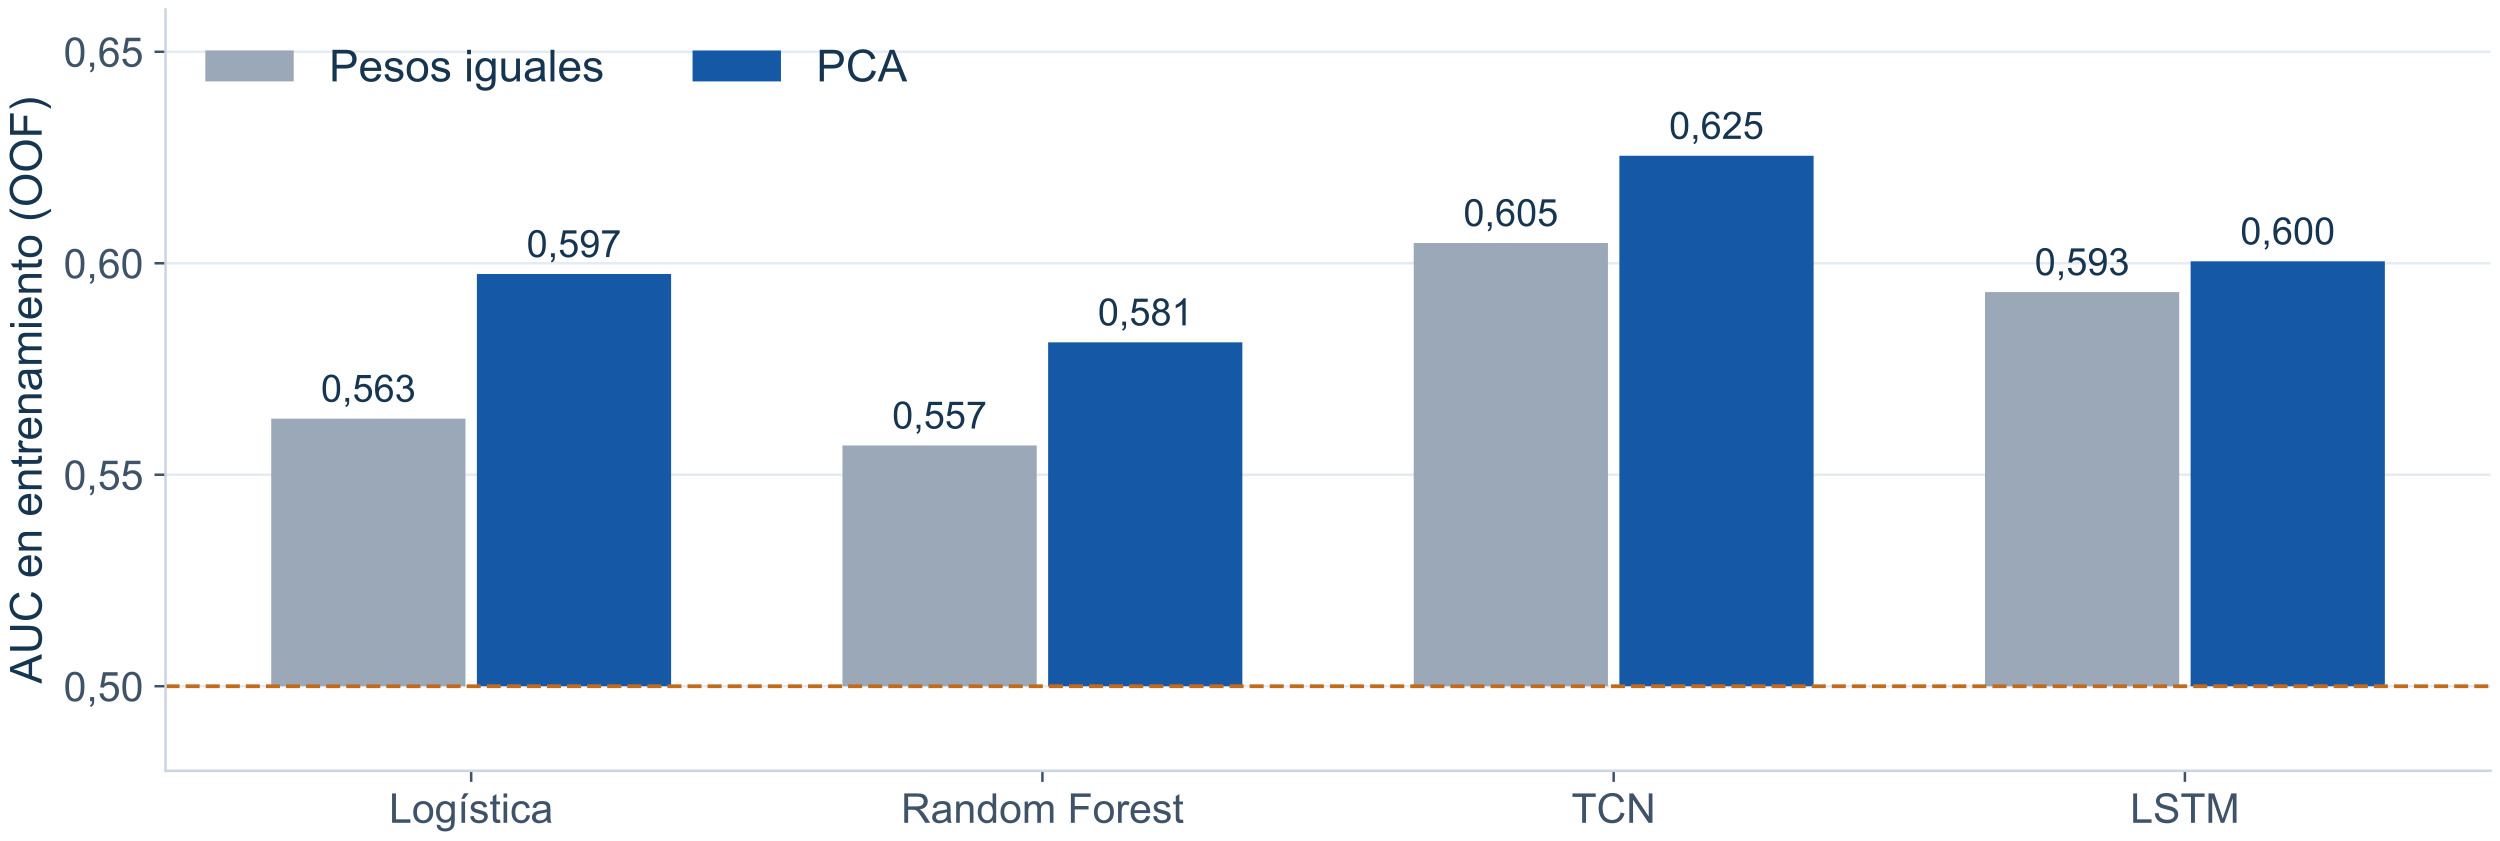
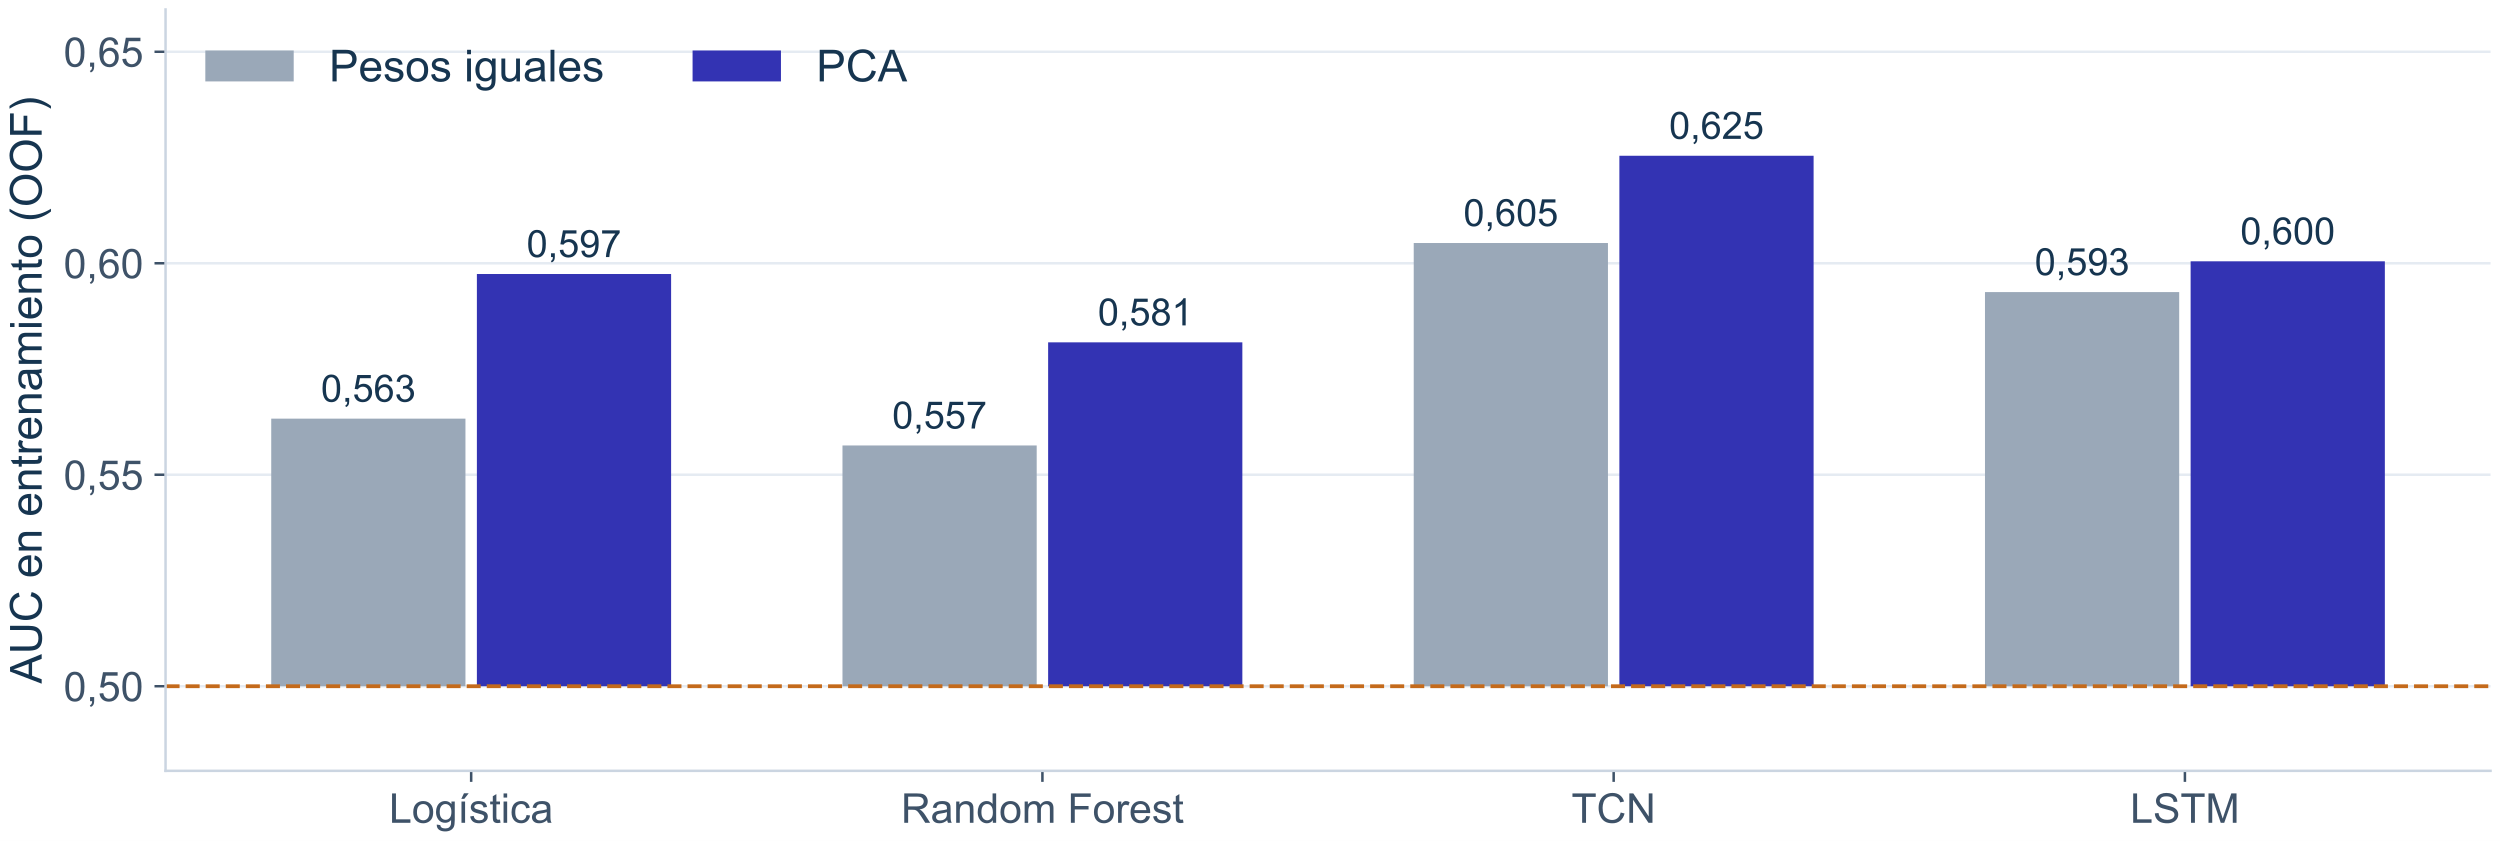
<svg xmlns="http://www.w3.org/2000/svg" xmlns:xlink="http://www.w3.org/1999/xlink" width="792pt" height="266.4pt" viewBox="0 0 792 266.4" version="1.1">
  <defs>
    <style type="text/css">*{stroke-linejoin: round; stroke-linecap: butt}</style>
  </defs>
  <g id="figure_1">
    <g id="patch_1">
      <path d="M 0 266.4  L 792 266.4  L 792 0  L 0 0  z " style="fill: #ffffff" />
    </g>
    <g id="axes_1">
      <g id="patch_2">
        <path d="M 52.446 244.199  L 789 244.199  L 789 3  L 52.446 3  z " style="fill: #ffffff" />
      </g>
      <g id="matplotlib.axis_1">
        <g id="xtick_1">
          <g id="line2d_1">
            <defs>
-               <path id="ma0675555e5" d="M 0 0  L 0 3.5  " style="stroke: #3e5268; stroke-width: 0.8" />
+               <path id="m1619a22213" d="M 0 0  L 0 3.5  " style="stroke: #3e5268; stroke-width: 0.8" />
            </defs>
            <g>
-               <use xlink:href="#ma0675555e5" x="149.266" y="244.199" style="fill: #3e5268; stroke: #3e5268; stroke-width: 0.8" />
+               <use xlink:href="#m1619a22213" x="149.266" y="244.199" style="fill: #3e5268; stroke: #3e5268; stroke-width: 0.8" />
            </g>
          </g>
          <g id="text_1">
            <g style="fill: #3e5268" transform="translate(123.2518 260.6637) scale(0.13 -0.13)">
              <defs>
                <path id="ArialMT-2f" d="M 469 0  L 469 4581  L 1075 4581  L 1075 541  L 3331 541  L 3331 0  L 469 0  z " transform="scale(0.015625)" />
                <path id="ArialMT-52" d="M 213 1659  Q 213 2581 725 3025  Q 1153 3394 1769 3394  Q 2453 3394 2887 2945  Q 3322 2497 3322 1706  Q 3322 1066 3130 698  Q 2938 331 2570 128  Q 2203 -75 1769 -75  Q 1072 -75 642 372  Q 213 819 213 1659  z M 791 1659  Q 791 1022 1069 705  Q 1347 388 1769 388  Q 2188 388 2466 706  Q 2744 1025 2744 1678  Q 2744 2294 2464 2611  Q 2184 2928 1769 2928  Q 1347 2928 1069 2612  Q 791 2297 791 1659  z " transform="scale(0.015625)" />
                <path id="ArialMT-4a" d="M 319 -275  L 866 -356  Q 900 -609 1056 -725  Q 1266 -881 1628 -881  Q 2019 -881 2231 -725  Q 2444 -569 2519 -288  Q 2563 -116 2559 434  Q 2191 0 1641 0  Q 956 0 581 494  Q 206 988 206 1678  Q 206 2153 378 2554  Q 550 2956 876 3175  Q 1203 3394 1644 3394  Q 2231 3394 2613 2919  L 2613 3319  L 3131 3319  L 3131 450  Q 3131 -325 2973 -648  Q 2816 -972 2473 -1159  Q 2131 -1347 1631 -1347  Q 1038 -1347 672 -1080  Q 306 -813 319 -275  z M 784 1719  Q 784 1066 1043 766  Q 1303 466 1694 466  Q 2081 466 2343 764  Q 2606 1063 2606 1700  Q 2606 2309 2336 2618  Q 2066 2928 1684 2928  Q 1309 2928 1046 2623  Q 784 2319 784 1719  z " transform="scale(0.015625)" />
                <path id="ArialMT-74" d="M 619 0  L 619 3319  L 1181 3319  L 1181 0  L 619 0  z M 591 3731  L 1006 4606  L 1744 4606  L 1056 3731  L 591 3731  z " transform="scale(0.015625)" />
                <path id="ArialMT-56" d="M 197 991  L 753 1078  Q 800 744 1014 566  Q 1228 388 1613 388  Q 2000 388 2187 545  Q 2375 703 2375 916  Q 2375 1106 2209 1216  Q 2094 1291 1634 1406  Q 1016 1563 777 1677  Q 538 1791 414 1992  Q 291 2194 291 2438  Q 291 2659 392 2848  Q 494 3038 669 3163  Q 800 3259 1026 3326  Q 1253 3394 1513 3394  Q 1903 3394 2198 3281  Q 2494 3169 2634 2976  Q 2775 2784 2828 2463  L 2278 2388  Q 2241 2644 2061 2787  Q 1881 2931 1553 2931  Q 1166 2931 1000 2803  Q 834 2675 834 2503  Q 834 2394 903 2306  Q 972 2216 1119 2156  Q 1203 2125 1616 2013  Q 2213 1853 2448 1751  Q 2684 1650 2818 1456  Q 2953 1263 2953 975  Q 2953 694 2789 445  Q 2625 197 2315 61  Q 2006 -75 1616 -75  Q 969 -75 630 194  Q 291 463 197 991  z " transform="scale(0.015625)" />
                <path id="ArialMT-57" d="M 1650 503  L 1731 6  Q 1494 -44 1306 -44  Q 1000 -44 831 53  Q 663 150 594 308  Q 525 466 525 972  L 525 2881  L 113 2881  L 113 3319  L 525 3319  L 525 4141  L 1084 4478  L 1084 3319  L 1650 3319  L 1650 2881  L 1084 2881  L 1084 941  Q 1084 700 1114 631  Q 1144 563 1211 522  Q 1278 481 1403 481  Q 1497 481 1650 503  z " transform="scale(0.015625)" />
                <path id="ArialMT-4c" d="M 425 3934  L 425 4581  L 988 4581  L 988 3934  L 425 3934  z M 425 0  L 425 3319  L 988 3319  L 988 0  L 425 0  z " transform="scale(0.015625)" />
                <path id="ArialMT-46" d="M 2588 1216  L 3141 1144  Q 3050 572 2676 248  Q 2303 -75 1759 -75  Q 1078 -75 664 370  Q 250 816 250 1647  Q 250 2184 428 2587  Q 606 2991 970 3192  Q 1334 3394 1763 3394  Q 2303 3394 2647 3120  Q 2991 2847 3088 2344  L 2541 2259  Q 2463 2594 2264 2762  Q 2066 2931 1784 2931  Q 1359 2931 1093 2626  Q 828 2322 828 1663  Q 828 994 1084 691  Q 1341 388 1753 388  Q 2084 388 2306 591  Q 2528 794 2588 1216  z " transform="scale(0.015625)" />
                <path id="ArialMT-44" d="M 2588 409  Q 2275 144 1986 34  Q 1697 -75 1366 -75  Q 819 -75 525 192  Q 231 459 231 875  Q 231 1119 342 1320  Q 453 1522 633 1644  Q 813 1766 1038 1828  Q 1203 1872 1538 1913  Q 2219 1994 2541 2106  Q 2544 2222 2544 2253  Q 2544 2597 2384 2738  Q 2169 2928 1744 2928  Q 1347 2928 1158 2789  Q 969 2650 878 2297  L 328 2372  Q 403 2725 575 2942  Q 747 3159 1072 3276  Q 1397 3394 1825 3394  Q 2250 3394 2515 3294  Q 2781 3194 2906 3042  Q 3031 2891 3081 2659  Q 3109 2516 3109 2141  L 3109 1391  Q 3109 606 3145 398  Q 3181 191 3288 0  L 2700 0  Q 2613 175 2588 409  z M 2541 1666  Q 2234 1541 1622 1453  Q 1275 1403 1131 1340  Q 988 1278 909 1158  Q 831 1038 831 891  Q 831 666 1001 516  Q 1172 366 1500 366  Q 1825 366 2078 508  Q 2331 650 2450 897  Q 2541 1088 2541 1459  L 2541 1666  z " transform="scale(0.015625)" />
              </defs>
              <use xlink:href="#ArialMT-2f" />
              <use xlink:href="#ArialMT-52" transform="translate(55.60938 0)" />
              <use xlink:href="#ArialMT-4a" transform="translate(111.2188 0)" />
              <use xlink:href="#ArialMT-74" transform="translate(166.8281 0)" />
              <use xlink:href="#ArialMT-56" transform="translate(194.6094 0)" />
              <use xlink:href="#ArialMT-57" transform="translate(244.6094 0)" />
              <use xlink:href="#ArialMT-4c" transform="translate(272.3906 0)" />
              <use xlink:href="#ArialMT-46" transform="translate(294.6094 0)" />
              <use xlink:href="#ArialMT-44" transform="translate(344.6094 0)" />
            </g>
          </g>
        </g>
        <g id="xtick_2">
          <g id="line2d_2">
            <g>
-               <use xlink:href="#ma0675555e5" x="330.237" y="244.199" style="fill: #3e5268; stroke: #3e5268; stroke-width: 0.8" />
+               <use xlink:href="#m1619a22213" x="330.237" y="244.199" style="fill: #3e5268; stroke: #3e5268; stroke-width: 0.8" />
            </g>
          </g>
          <g id="text_2">
            <g style="fill: #3e5268" transform="translate(285.4453 260.6637) scale(0.13 -0.13)">
              <defs>
                <path id="ArialMT-35" d="M 503 0  L 503 4581  L 2534 4581  Q 3147 4581 3465 4457  Q 3784 4334 3975 4021  Q 4166 3709 4166 3331  Q 4166 2844 3850 2509  Q 3534 2175 2875 2084  Q 3116 1969 3241 1856  Q 3506 1613 3744 1247  L 4541 0  L 3778 0  L 3172 953  Q 2906 1366 2734 1584  Q 2563 1803 2427 1890  Q 2291 1978 2150 2013  Q 2047 2034 1813 2034  L 1109 2034  L 1109 0  L 503 0  z M 1109 2559  L 2413 2559  Q 2828 2559 3062 2645  Q 3297 2731 3419 2920  Q 3541 3109 3541 3331  Q 3541 3656 3305 3865  Q 3069 4075 2559 4075  L 1109 4075  L 1109 2559  z " transform="scale(0.015625)" />
                <path id="ArialMT-51" d="M 422 0  L 422 3319  L 928 3319  L 928 2847  Q 1294 3394 1984 3394  Q 2284 3394 2536 3286  Q 2788 3178 2913 3003  Q 3038 2828 3088 2588  Q 3119 2431 3119 2041  L 3119 0  L 2556 0  L 2556 2019  Q 2556 2363 2490 2533  Q 2425 2703 2258 2804  Q 2091 2906 1866 2906  Q 1506 2906 1245 2678  Q 984 2450 984 1813  L 984 0  L 422 0  z " transform="scale(0.015625)" />
                <path id="ArialMT-47" d="M 2575 0  L 2575 419  Q 2259 -75 1647 -75  Q 1250 -75 917 144  Q 584 363 401 755  Q 219 1147 219 1656  Q 219 2153 384 2558  Q 550 2963 881 3178  Q 1213 3394 1622 3394  Q 1922 3394 2156 3267  Q 2391 3141 2538 2938  L 2538 4581  L 3097 4581  L 3097 0  L 2575 0  z M 797 1656  Q 797 1019 1065 703  Q 1334 388 1700 388  Q 2069 388 2326 689  Q 2584 991 2584 1609  Q 2584 2291 2321 2609  Q 2059 2928 1675 2928  Q 1300 2928 1048 2622  Q 797 2316 797 1656  z " transform="scale(0.015625)" />
                <path id="ArialMT-50" d="M 422 0  L 422 3319  L 925 3319  L 925 2853  Q 1081 3097 1340 3245  Q 1600 3394 1931 3394  Q 2300 3394 2536 3241  Q 2772 3088 2869 2813  Q 3263 3394 3894 3394  Q 4388 3394 4653 3120  Q 4919 2847 4919 2278  L 4919 0  L 4359 0  L 4359 2091  Q 4359 2428 4304 2576  Q 4250 2725 4106 2815  Q 3963 2906 3769 2906  Q 3419 2906 3187 2673  Q 2956 2441 2956 1928  L 2956 0  L 2394 0  L 2394 2156  Q 2394 2531 2256 2718  Q 2119 2906 1806 2906  Q 1569 2906 1367 2781  Q 1166 2656 1075 2415  Q 984 2175 984 1722  L 984 0  L 422 0  z " transform="scale(0.015625)" />
                <path id="ArialMT-3" transform="scale(0.015625)" />
                <path id="ArialMT-29" d="M 525 0  L 525 4581  L 3616 4581  L 3616 4041  L 1131 4041  L 1131 2622  L 3281 2622  L 3281 2081  L 1131 2081  L 1131 0  L 525 0  z " transform="scale(0.015625)" />
                <path id="ArialMT-55" d="M 416 0  L 416 3319  L 922 3319  L 922 2816  Q 1116 3169 1280 3281  Q 1444 3394 1641 3394  Q 1925 3394 2219 3213  L 2025 2691  Q 1819 2813 1613 2813  Q 1428 2813 1281 2702  Q 1134 2591 1072 2394  Q 978 2094 978 1738  L 978 0  L 416 0  z " transform="scale(0.015625)" />
                <path id="ArialMT-48" d="M 2694 1069  L 3275 997  Q 3138 488 2766 206  Q 2394 -75 1816 -75  Q 1088 -75 661 373  Q 234 822 234 1631  Q 234 2469 665 2931  Q 1097 3394 1784 3394  Q 2450 3394 2872 2941  Q 3294 2488 3294 1666  Q 3294 1616 3291 1516  L 816 1516  Q 847 969 1125 678  Q 1403 388 1819 388  Q 2128 388 2347 550  Q 2566 713 2694 1069  z M 847 1978  L 2700 1978  Q 2663 2397 2488 2606  Q 2219 2931 1791 2931  Q 1403 2931 1139 2672  Q 875 2413 847 1978  z " transform="scale(0.015625)" />
              </defs>
              <use xlink:href="#ArialMT-35" />
              <use xlink:href="#ArialMT-44" transform="translate(72.21875 0)" />
              <use xlink:href="#ArialMT-51" transform="translate(127.8281 0)" />
              <use xlink:href="#ArialMT-47" transform="translate(183.4375 0)" />
              <use xlink:href="#ArialMT-52" transform="translate(239.0469 0)" />
              <use xlink:href="#ArialMT-50" transform="translate(294.6562 0)" />
              <use xlink:href="#ArialMT-3" transform="translate(377.9531 0)" />
              <use xlink:href="#ArialMT-29" transform="translate(405.7344 0)" />
              <use xlink:href="#ArialMT-52" transform="translate(466.8125 0)" />
              <use xlink:href="#ArialMT-55" transform="translate(522.4219 0)" />
              <use xlink:href="#ArialMT-48" transform="translate(555.7188 0)" />
              <use xlink:href="#ArialMT-56" transform="translate(611.3281 0)" />
              <use xlink:href="#ArialMT-57" transform="translate(661.3281 0)" />
            </g>
          </g>
        </g>
        <g id="xtick_3">
          <g id="line2d_3">
            <g>
-               <use xlink:href="#ma0675555e5" x="511.209" y="244.199" style="fill: #3e5268; stroke: #3e5268; stroke-width: 0.8" />
+               <use xlink:href="#m1619a22213" x="511.209" y="244.199" style="fill: #3e5268; stroke: #3e5268; stroke-width: 0.8" />
            </g>
          </g>
          <g id="text_3">
            <g style="fill: #3e5268" transform="translate(497.8502 260.6637) scale(0.13 -0.13)">
              <defs>
                <path id="ArialMT-37" d="M 1659 0  L 1659 4041  L 150 4041  L 150 4581  L 3781 4581  L 3781 4041  L 2266 4041  L 2266 0  L 1659 0  z " transform="scale(0.015625)" />
                <path id="ArialMT-26" d="M 3763 1606  L 4369 1453  Q 4178 706 3683 314  Q 3188 -78 2472 -78  Q 1731 -78 1267 223  Q 803 525 561 1097  Q 319 1669 319 2325  Q 319 3041 592 3573  Q 866 4106 1370 4382  Q 1875 4659 2481 4659  Q 3169 4659 3637 4309  Q 4106 3959 4291 3325  L 3694 3184  Q 3534 3684 3231 3912  Q 2928 4141 2469 4141  Q 1941 4141 1586 3887  Q 1231 3634 1087 3207  Q 944 2781 944 2328  Q 944 1744 1114 1308  Q 1284 872 1643 656  Q 2003 441 2422 441  Q 2931 441 3284 734  Q 3638 1028 3763 1606  z " transform="scale(0.015625)" />
                <path id="ArialMT-31" d="M 488 0  L 488 4581  L 1109 4581  L 3516 984  L 3516 4581  L 4097 4581  L 4097 0  L 3475 0  L 1069 3600  L 1069 0  L 488 0  z " transform="scale(0.015625)" />
              </defs>
              <use xlink:href="#ArialMT-37" />
              <use xlink:href="#ArialMT-26" transform="translate(61.07812 0)" />
              <use xlink:href="#ArialMT-31" transform="translate(133.2969 0)" />
            </g>
          </g>
        </g>
        <g id="xtick_4">
          <g id="line2d_4">
            <g>
-               <use xlink:href="#ma0675555e5" x="692.18" y="244.199" style="fill: #3e5268; stroke: #3e5268; stroke-width: 0.8" />
+               <use xlink:href="#m1619a22213" x="692.18" y="244.199" style="fill: #3e5268; stroke: #3e5268; stroke-width: 0.8" />
            </g>
          </g>
          <g id="text_4">
            <g style="fill: #3e5268" transform="translate(674.8454 260.6637) scale(0.13 -0.13)">
              <defs>
                <path id="ArialMT-36" d="M 288 1472  L 859 1522  Q 900 1178 1048 958  Q 1197 738 1509 602  Q 1822 466 2213 466  Q 2559 466 2825 569  Q 3091 672 3220 851  Q 3350 1031 3350 1244  Q 3350 1459 3225 1620  Q 3100 1781 2813 1891  Q 2628 1963 1997 2114  Q 1366 2266 1113 2400  Q 784 2572 623 2826  Q 463 3081 463 3397  Q 463 3744 659 4045  Q 856 4347 1234 4503  Q 1613 4659 2075 4659  Q 2584 4659 2973 4495  Q 3363 4331 3572 4012  Q 3781 3694 3797 3291  L 3216 3247  Q 3169 3681 2898 3903  Q 2628 4125 2100 4125  Q 1550 4125 1298 3923  Q 1047 3722 1047 3438  Q 1047 3191 1225 3031  Q 1400 2872 2139 2705  Q 2878 2538 3153 2413  Q 3553 2228 3743 1945  Q 3934 1663 3934 1294  Q 3934 928 3725 604  Q 3516 281 3123 101  Q 2731 -78 2241 -78  Q 1619 -78 1198 103  Q 778 284 539 648  Q 300 1013 288 1472  z " transform="scale(0.015625)" />
                <path id="ArialMT-30" d="M 475 0  L 475 4581  L 1388 4581  L 2472 1338  Q 2622 884 2691 659  Q 2769 909 2934 1394  L 4031 4581  L 4847 4581  L 4847 0  L 4263 0  L 4263 3834  L 2931 0  L 2384 0  L 1059 3900  L 1059 0  L 475 0  z " transform="scale(0.015625)" />
              </defs>
              <use xlink:href="#ArialMT-2f" />
              <use xlink:href="#ArialMT-36" transform="translate(55.60938 0)" />
              <use xlink:href="#ArialMT-37" transform="translate(122.3125 0)" />
              <use xlink:href="#ArialMT-30" transform="translate(183.3906 0)" />
            </g>
          </g>
        </g>
      </g>
      <g id="matplotlib.axis_2">
        <g id="ytick_1">
          <g id="line2d_5">
-             <path d="M 52.446 217.399  L 789 217.399  " clip-path="url(#p1e1189dbce)" style="fill: none; stroke: #e5ebf2; stroke-width: 0.8; stroke-linecap: square" />
+             <path d="M 52.446 217.399  L 789 217.399  " clip-path="url(#p083e834f28)" style="fill: none; stroke: #e5ebf2; stroke-width: 0.8; stroke-linecap: square" />
          </g>
          <g id="line2d_6">
            <defs>
-               <path id="m62a2b4a855" d="M 0 0  L -3.5 0  " style="stroke: #3e5268; stroke-width: 0.8" />
+               <path id="m98297d6873" d="M 0 0  L -3.5 0  " style="stroke: #3e5268; stroke-width: 0.8" />
            </defs>
            <g>
-               <use xlink:href="#m62a2b4a855" x="52.446" y="217.399" style="fill: #3e5268; stroke: #3e5268; stroke-width: 0.8" />
+               <use xlink:href="#m98297d6873" x="52.446" y="217.399" style="fill: #3e5268; stroke: #3e5268; stroke-width: 0.8" />
            </g>
          </g>
          <g id="text_5">
            <g style="fill: #3e5268" transform="translate(20.14711 222.1316) scale(0.13 -0.13)">
              <defs>
                <path id="ArialMT-13" d="M 266 2259  Q 266 3072 433 3567  Q 600 4063 929 4331  Q 1259 4600 1759 4600  Q 2128 4600 2406 4451  Q 2684 4303 2865 4023  Q 3047 3744 3150 3342  Q 3253 2941 3253 2259  Q 3253 1453 3087 958  Q 2922 463 2592 192  Q 2263 -78 1759 -78  Q 1097 -78 719 397  Q 266 969 266 2259  z M 844 2259  Q 844 1131 1108 757  Q 1372 384 1759 384  Q 2147 384 2411 759  Q 2675 1134 2675 2259  Q 2675 3391 2411 3762  Q 2147 4134 1753 4134  Q 1366 4134 1134 3806  Q 844 3388 844 2259  z " transform="scale(0.015625)" />
                <path id="ArialMT-f" d="M 569 0  L 569 641  L 1209 641  L 1209 0  Q 1209 -353 1084 -570  Q 959 -788 688 -906  L 531 -666  Q 709 -588 793 -436  Q 878 -284 888 0  L 569 0  z " transform="scale(0.015625)" />
                <path id="ArialMT-18" d="M 266 1200  L 856 1250  Q 922 819 1161 601  Q 1400 384 1738 384  Q 2144 384 2425 690  Q 2706 997 2706 1503  Q 2706 1984 2436 2262  Q 2166 2541 1728 2541  Q 1456 2541 1237 2417  Q 1019 2294 894 2097  L 366 2166  L 809 4519  L 3088 4519  L 3088 3981  L 1259 3981  L 1013 2750  Q 1425 3038 1878 3038  Q 2478 3038 2890 2622  Q 3303 2206 3303 1553  Q 3303 931 2941 478  Q 2500 -78 1738 -78  Q 1113 -78 717 272  Q 322 622 266 1200  z " transform="scale(0.015625)" />
              </defs>
              <use xlink:href="#ArialMT-13" />
              <use xlink:href="#ArialMT-f" transform="translate(55.60938 0)" />
              <use xlink:href="#ArialMT-18" transform="translate(83.39062 0)" />
              <use xlink:href="#ArialMT-13" transform="translate(139 0)" />
            </g>
          </g>
        </g>
        <g id="ytick_2">
          <g id="line2d_7">
-             <path d="M 52.446 150.4  L 789 150.4  " clip-path="url(#p1e1189dbce)" style="fill: none; stroke: #e5ebf2; stroke-width: 0.8; stroke-linecap: square" />
+             <path d="M 52.446 150.4  L 789 150.4  " clip-path="url(#p083e834f28)" style="fill: none; stroke: #e5ebf2; stroke-width: 0.8; stroke-linecap: square" />
          </g>
          <g id="line2d_8">
            <g>
-               <use xlink:href="#m62a2b4a855" x="52.446" y="150.4" style="fill: #3e5268; stroke: #3e5268; stroke-width: 0.8" />
+               <use xlink:href="#m98297d6873" x="52.446" y="150.4" style="fill: #3e5268; stroke: #3e5268; stroke-width: 0.8" />
            </g>
          </g>
          <g id="text_6">
            <g style="fill: #3e5268" transform="translate(20.14711 155.1318) scale(0.13 -0.13)">
              <use xlink:href="#ArialMT-13" />
              <use xlink:href="#ArialMT-f" transform="translate(55.60938 0)" />
              <use xlink:href="#ArialMT-18" transform="translate(83.39062 0)" />
              <use xlink:href="#ArialMT-18" transform="translate(139 0)" />
            </g>
          </g>
        </g>
        <g id="ytick_3">
          <g id="line2d_9">
-             <path d="M 52.446 83.4  L 789 83.4  " clip-path="url(#p1e1189dbce)" style="fill: none; stroke: #e5ebf2; stroke-width: 0.8; stroke-linecap: square" />
+             <path d="M 52.446 83.4  L 789 83.4  " clip-path="url(#p083e834f28)" style="fill: none; stroke: #e5ebf2; stroke-width: 0.8; stroke-linecap: square" />
          </g>
          <g id="line2d_10">
            <g>
-               <use xlink:href="#m62a2b4a855" x="52.446" y="83.4" style="fill: #3e5268; stroke: #3e5268; stroke-width: 0.8" />
+               <use xlink:href="#m98297d6873" x="52.446" y="83.4" style="fill: #3e5268; stroke: #3e5268; stroke-width: 0.8" />
            </g>
          </g>
          <g id="text_7">
            <g style="fill: #3e5268" transform="translate(20.14711 88.13211) scale(0.13 -0.13)">
              <defs>
                <path id="ArialMT-19" d="M 3184 3459  L 2625 3416  Q 2550 3747 2413 3897  Q 2184 4138 1850 4138  Q 1581 4138 1378 3988  Q 1113 3794 959 3422  Q 806 3050 800 2363  Q 1003 2672 1297 2822  Q 1591 2972 1913 2972  Q 2475 2972 2870 2558  Q 3266 2144 3266 1488  Q 3266 1056 3080 686  Q 2894 316 2569 119  Q 2244 -78 1831 -78  Q 1128 -78 684 439  Q 241 956 241 2144  Q 241 3472 731 4075  Q 1159 4600 1884 4600  Q 2425 4600 2770 4297  Q 3116 3994 3184 3459  z M 888 1484  Q 888 1194 1011 928  Q 1134 663 1356 523  Q 1578 384 1822 384  Q 2178 384 2434 671  Q 2691 959 2691 1453  Q 2691 1928 2437 2201  Q 2184 2475 1800 2475  Q 1419 2475 1153 2201  Q 888 1928 888 1484  z " transform="scale(0.015625)" />
              </defs>
              <use xlink:href="#ArialMT-13" />
              <use xlink:href="#ArialMT-f" transform="translate(55.60938 0)" />
              <use xlink:href="#ArialMT-19" transform="translate(83.39062 0)" />
              <use xlink:href="#ArialMT-13" transform="translate(139 0)" />
            </g>
          </g>
        </g>
        <g id="ytick_4">
          <g id="line2d_11">
-             <path d="M 52.446 16.4  L 789 16.4  " clip-path="url(#p1e1189dbce)" style="fill: none; stroke: #e5ebf2; stroke-width: 0.8; stroke-linecap: square" />
+             <path d="M 52.446 16.4  L 789 16.4  " clip-path="url(#p083e834f28)" style="fill: none; stroke: #e5ebf2; stroke-width: 0.8; stroke-linecap: square" />
          </g>
          <g id="line2d_12">
            <g>
-               <use xlink:href="#m62a2b4a855" x="52.446" y="16.4" style="fill: #3e5268; stroke: #3e5268; stroke-width: 0.8" />
+               <use xlink:href="#m98297d6873" x="52.446" y="16.4" style="fill: #3e5268; stroke: #3e5268; stroke-width: 0.8" />
            </g>
          </g>
          <g id="text_8">
            <g style="fill: #3e5268" transform="translate(20.14711 21.13237) scale(0.13 -0.13)">
              <use xlink:href="#ArialMT-13" />
              <use xlink:href="#ArialMT-f" transform="translate(55.60938 0)" />
              <use xlink:href="#ArialMT-19" transform="translate(83.39062 0)" />
              <use xlink:href="#ArialMT-18" transform="translate(139 0)" />
            </g>
          </g>
        </g>
        <g id="text_9">
          <g style="fill: #163550" transform="translate(13.20055 216.5729) rotate(-90) scale(0.14 -0.14)">
            <defs>
              <path id="ArialMT-24" d="M -9 0  L 1750 4581  L 2403 4581  L 4278 0  L 3588 0  L 3053 1388  L 1138 1388  L 634 0  L -9 0  z M 1313 1881  L 2866 1881  L 2388 3150  Q 2169 3728 2063 4100  Q 1975 3659 1816 3225  L 1313 1881  z " transform="scale(0.015625)" />
              <path id="ArialMT-38" d="M 3500 4581  L 4106 4581  L 4106 1934  Q 4106 1244 3950 837  Q 3794 431 3386 176  Q 2978 -78 2316 -78  Q 1672 -78 1262 144  Q 853 366 678 786  Q 503 1206 503 1934  L 503 4581  L 1109 4581  L 1109 1938  Q 1109 1341 1220 1058  Q 1331 775 1601 622  Q 1872 469 2263 469  Q 2931 469 3215 772  Q 3500 1075 3500 1938  L 3500 4581  z " transform="scale(0.015625)" />
              <path id="ArialMT-b" d="M 1497 -1347  Q 1031 -759 709 28  Q 388 816 388 1659  Q 388 2403 628 3084  Q 909 3875 1497 4659  L 1900 4659  Q 1522 4009 1400 3731  Q 1209 3300 1100 2831  Q 966 2247 966 1656  Q 966 153 1900 -1347  L 1497 -1347  z " transform="scale(0.015625)" />
              <path id="ArialMT-32" d="M 309 2231  Q 309 3372 921 4017  Q 1534 4663 2503 4663  Q 3138 4663 3647 4359  Q 4156 4056 4423 3514  Q 4691 2972 4691 2284  Q 4691 1588 4409 1038  Q 4128 488 3612 205  Q 3097 -78 2500 -78  Q 1853 -78 1343 234  Q 834 547 571 1087  Q 309 1628 309 2231  z M 934 2222  Q 934 1394 1379 917  Q 1825 441 2497 441  Q 3181 441 3623 922  Q 4066 1403 4066 2288  Q 4066 2847 3877 3264  Q 3688 3681 3323 3911  Q 2959 4141 2506 4141  Q 1863 4141 1398 3698  Q 934 3256 934 2222  z " transform="scale(0.015625)" />
              <path id="ArialMT-c" d="M 791 -1347  L 388 -1347  Q 1322 153 1322 1656  Q 1322 2244 1188 2822  Q 1081 3291 891 3722  Q 769 4003 388 4659  L 791 4659  Q 1378 3875 1659 3084  Q 1900 2403 1900 1659  Q 1900 816 1576 28  Q 1253 -759 791 -1347  z " transform="scale(0.015625)" />
            </defs>
            <use xlink:href="#ArialMT-24" />
            <use xlink:href="#ArialMT-38" transform="translate(66.70312 0)" />
            <use xlink:href="#ArialMT-26" transform="translate(138.9219 0)" />
            <use xlink:href="#ArialMT-3" transform="translate(211.1406 0)" />
            <use xlink:href="#ArialMT-48" transform="translate(238.9219 0)" />
            <use xlink:href="#ArialMT-51" transform="translate(294.5312 0)" />
            <use xlink:href="#ArialMT-3" transform="translate(350.1406 0)" />
            <use xlink:href="#ArialMT-48" transform="translate(377.9219 0)" />
            <use xlink:href="#ArialMT-51" transform="translate(433.5312 0)" />
            <use xlink:href="#ArialMT-57" transform="translate(489.1406 0)" />
            <use xlink:href="#ArialMT-55" transform="translate(516.9219 0)" />
            <use xlink:href="#ArialMT-48" transform="translate(550.2188 0)" />
            <use xlink:href="#ArialMT-51" transform="translate(605.8281 0)" />
            <use xlink:href="#ArialMT-44" transform="translate(661.4375 0)" />
            <use xlink:href="#ArialMT-50" transform="translate(717.0469 0)" />
            <use xlink:href="#ArialMT-4c" transform="translate(800.3438 0)" />
            <use xlink:href="#ArialMT-48" transform="translate(822.5625 0)" />
            <use xlink:href="#ArialMT-51" transform="translate(878.1719 0)" />
            <use xlink:href="#ArialMT-57" transform="translate(933.7812 0)" />
            <use xlink:href="#ArialMT-52" transform="translate(961.5625 0)" />
            <use xlink:href="#ArialMT-3" transform="translate(1017.172 0)" />
            <use xlink:href="#ArialMT-b" transform="translate(1044.953 0)" />
            <use xlink:href="#ArialMT-32" transform="translate(1078.25 0)" />
            <use xlink:href="#ArialMT-32" transform="translate(1156.031 0)" />
            <use xlink:href="#ArialMT-29" transform="translate(1233.812 0)" />
            <use xlink:href="#ArialMT-c" transform="translate(1294.891 0)" />
          </g>
        </g>
      </g>
      <g id="patch_3">
-         <path d="M 85.926 217.399  L 147.456 217.399  L 147.456 132.628  L 85.926 132.628  z " clip-path="url(#p1e1189dbce)" style="fill: #9aa8b8" />
+         <path d="M 85.926 217.399  L 147.456 217.399  L 147.456 132.628  L 85.926 132.628  z " clip-path="url(#p083e834f28)" style="fill: #9aa8b8" />
      </g>
      <g id="patch_4">
-         <path d="M 266.897 217.399  L 328.428 217.399  L 328.428 141.123  L 266.897 141.123  z " clip-path="url(#p1e1189dbce)" style="fill: #9aa8b8" />
+         <path d="M 266.897 217.399  L 328.428 217.399  L 328.428 141.123  L 266.897 141.123  z " clip-path="url(#p083e834f28)" style="fill: #9aa8b8" />
      </g>
      <g id="patch_5">
-         <path d="M 447.869 217.399  L 509.399 217.399  L 509.399 76.986  L 447.869 76.986  z " clip-path="url(#p1e1189dbce)" style="fill: #9aa8b8" />
+         <path d="M 447.869 217.399  L 509.399 217.399  L 509.399 76.986  L 447.869 76.986  z " clip-path="url(#p083e834f28)" style="fill: #9aa8b8" />
      </g>
      <g id="patch_6">
-         <path d="M 628.84 217.399  L 690.37 217.399  L 690.37 92.532  L 628.84 92.532  z " clip-path="url(#p1e1189dbce)" style="fill: #9aa8b8" />
+         <path d="M 628.84 217.399  L 690.37 217.399  L 690.37 92.532  L 628.84 92.532  z " clip-path="url(#p083e834f28)" style="fill: #9aa8b8" />
      </g>
      <g id="patch_7">
-         <path d="M 151.076 217.399  L 212.606 217.399  L 212.606 86.806  L 151.076 86.806  z " clip-path="url(#p1e1189dbce)" style="fill: #1559a6" />
+         <path d="M 151.076 217.399  L 212.606 217.399  L 212.606 86.806  L 151.076 86.806  z " clip-path="url(#p083e834f28)" style="fill: #3333b3" />
      </g>
      <g id="patch_8">
-         <path d="M 332.047 217.399  L 393.577 217.399  L 393.577 108.454  L 332.047 108.454  z " clip-path="url(#p1e1189dbce)" style="fill: #1559a6" />
+         <path d="M 332.047 217.399  L 393.577 217.399  L 393.577 108.454  L 332.047 108.454  z " clip-path="url(#p083e834f28)" style="fill: #3333b3" />
      </g>
      <g id="patch_9">
-         <path d="M 513.018 217.399  L 574.549 217.399  L 574.549 49.345  L 513.018 49.345  z " clip-path="url(#p1e1189dbce)" style="fill: #1559a6" />
+         <path d="M 513.018 217.399  L 574.549 217.399  L 574.549 49.345  L 513.018 49.345  z " clip-path="url(#p083e834f28)" style="fill: #3333b3" />
      </g>
      <g id="patch_10">
-         <path d="M 693.99 217.399  L 755.52 217.399  L 755.52 82.782  L 693.99 82.782  z " clip-path="url(#p1e1189dbce)" style="fill: #1559a6" />
+         <path d="M 693.99 217.399  L 755.52 217.399  L 755.52 82.782  L 693.99 82.782  z " clip-path="url(#p083e834f28)" style="fill: #3333b3" />
      </g>
      <g id="line2d_13">
-         <path d="M 52.446 217.399  L 789 217.399  " clip-path="url(#p1e1189dbce)" style="fill: none; stroke-dasharray: 4.44,1.92; stroke-dashoffset: 0; stroke: #c46a1b; stroke-width: 1.2" />
+         <path d="M 52.446 217.399  L 789 217.399  " clip-path="url(#p083e834f28)" style="fill: none; stroke-dasharray: 4.44,1.92; stroke-dashoffset: 0; stroke: #c46a1b; stroke-width: 1.2" />
      </g>
      <g id="patch_11">
        <path d="M 52.446 244.199  L 52.446 3  " style="fill: none; stroke: #cbd5e1; stroke-width: 0.8; stroke-linejoin: miter; stroke-linecap: square" />
      </g>
      <g id="patch_12">
        <path d="M 52.446 244.199  L 789 244.199  " style="fill: none; stroke: #cbd5e1; stroke-width: 0.8; stroke-linejoin: miter; stroke-linecap: square" />
      </g>
      <g id="text_10">
        <g style="fill: #163550" transform="translate(101.678 127.2683) scale(0.12 -0.12)">
          <defs>
            <path id="ArialMT-16" d="M 269 1209  L 831 1284  Q 928 806 1161 595  Q 1394 384 1728 384  Q 2125 384 2398 659  Q 2672 934 2672 1341  Q 2672 1728 2419 1979  Q 2166 2231 1775 2231  Q 1616 2231 1378 2169  L 1441 2663  Q 1497 2656 1531 2656  Q 1891 2656 2178 2843  Q 2466 3031 2466 3422  Q 2466 3731 2256 3934  Q 2047 4138 1716 4138  Q 1388 4138 1169 3931  Q 950 3725 888 3313  L 325 3413  Q 428 3978 793 4289  Q 1159 4600 1703 4600  Q 2078 4600 2393 4439  Q 2709 4278 2876 4000  Q 3044 3722 3044 3409  Q 3044 3113 2884 2869  Q 2725 2625 2413 2481  Q 2819 2388 3044 2092  Q 3269 1797 3269 1353  Q 3269 753 2831 336  Q 2394 -81 1725 -81  Q 1122 -81 723 278  Q 325 638 269 1209  z " transform="scale(0.015625)" />
          </defs>
          <use xlink:href="#ArialMT-13" />
          <use xlink:href="#ArialMT-f" transform="translate(55.60938 0)" />
          <use xlink:href="#ArialMT-18" transform="translate(83.39062 0)" />
          <use xlink:href="#ArialMT-19" transform="translate(139 0)" />
          <use xlink:href="#ArialMT-16" transform="translate(194.6094 0)" />
        </g>
      </g>
      <g id="text_11">
        <g style="fill: #163550" transform="translate(282.6494 135.7629) scale(0.12 -0.12)">
          <defs>
            <path id="ArialMT-1a" d="M 303 3981  L 303 4522  L 3269 4522  L 3269 4084  Q 2831 3619 2401 2847  Q 1972 2075 1738 1259  Q 1569 684 1522 0  L 944 0  Q 953 541 1156 1306  Q 1359 2072 1739 2783  Q 2119 3494 2547 3981  L 303 3981  z " transform="scale(0.015625)" />
          </defs>
          <use xlink:href="#ArialMT-13" />
          <use xlink:href="#ArialMT-f" transform="translate(55.60938 0)" />
          <use xlink:href="#ArialMT-18" transform="translate(83.39062 0)" />
          <use xlink:href="#ArialMT-18" transform="translate(139 0)" />
          <use xlink:href="#ArialMT-1a" transform="translate(194.6094 0)" />
        </g>
      </g>
      <g id="text_12">
        <g style="fill: #163550" transform="translate(463.6208 71.62556) scale(0.12 -0.12)">
          <use xlink:href="#ArialMT-13" />
          <use xlink:href="#ArialMT-f" transform="translate(55.60938 0)" />
          <use xlink:href="#ArialMT-19" transform="translate(83.39062 0)" />
          <use xlink:href="#ArialMT-13" transform="translate(139 0)" />
          <use xlink:href="#ArialMT-18" transform="translate(194.6094 0)" />
        </g>
      </g>
      <g id="text_13">
        <g style="fill: #163550" transform="translate(644.5921 87.17201) scale(0.12 -0.12)">
          <defs>
            <path id="ArialMT-1c" d="M 350 1059  L 891 1109  Q 959 728 1153 556  Q 1347 384 1650 384  Q 1909 384 2104 503  Q 2300 622 2425 820  Q 2550 1019 2634 1356  Q 2719 1694 2719 2044  Q 2719 2081 2716 2156  Q 2547 1888 2255 1720  Q 1963 1553 1622 1553  Q 1053 1553 659 1965  Q 266 2378 266 3053  Q 266 3750 677 4175  Q 1088 4600 1706 4600  Q 2153 4600 2523 4359  Q 2894 4119 3086 3673  Q 3278 3228 3278 2384  Q 3278 1506 3087 986  Q 2897 466 2520 194  Q 2144 -78 1638 -78  Q 1100 -78 759 220  Q 419 519 350 1059  z M 2653 3081  Q 2653 3566 2395 3850  Q 2138 4134 1775 4134  Q 1400 4134 1122 3828  Q 844 3522 844 3034  Q 844 2597 1108 2323  Q 1372 2050 1759 2050  Q 2150 2050 2401 2323  Q 2653 2597 2653 3081  z " transform="scale(0.015625)" />
          </defs>
          <use xlink:href="#ArialMT-13" />
          <use xlink:href="#ArialMT-f" transform="translate(55.60938 0)" />
          <use xlink:href="#ArialMT-18" transform="translate(83.39062 0)" />
          <use xlink:href="#ArialMT-1c" transform="translate(139 0)" />
          <use xlink:href="#ArialMT-16" transform="translate(194.6094 0)" />
        </g>
      </g>
      <g id="text_14">
        <g style="fill: #163550" transform="translate(166.8277 81.44567) scale(0.12 -0.12)">
          <use xlink:href="#ArialMT-13" />
          <use xlink:href="#ArialMT-f" transform="translate(55.60938 0)" />
          <use xlink:href="#ArialMT-18" transform="translate(83.39062 0)" />
          <use xlink:href="#ArialMT-1c" transform="translate(139 0)" />
          <use xlink:href="#ArialMT-1a" transform="translate(194.6094 0)" />
        </g>
      </g>
      <g id="text_15">
        <g style="fill: #163550" transform="translate(347.7991 103.0945) scale(0.12 -0.12)">
          <defs>
            <path id="ArialMT-1b" d="M 1131 2484  Q 781 2613 612 2850  Q 444 3088 444 3419  Q 444 3919 803 4259  Q 1163 4600 1759 4600  Q 2359 4600 2725 4251  Q 3091 3903 3091 3403  Q 3091 3084 2923 2848  Q 2756 2613 2416 2484  Q 2838 2347 3058 2040  Q 3278 1734 3278 1309  Q 3278 722 2862 322  Q 2447 -78 1769 -78  Q 1091 -78 675 323  Q 259 725 259 1325  Q 259 1772 486 2073  Q 713 2375 1131 2484  z M 1019 3438  Q 1019 3113 1228 2906  Q 1438 2700 1772 2700  Q 2097 2700 2305 2904  Q 2513 3109 2513 3406  Q 2513 3716 2298 3927  Q 2084 4138 1766 4138  Q 1444 4138 1231 3931  Q 1019 3725 1019 3438  z M 838 1322  Q 838 1081 952 856  Q 1066 631 1291 507  Q 1516 384 1775 384  Q 2178 384 2440 643  Q 2703 903 2703 1303  Q 2703 1709 2433 1975  Q 2163 2241 1756 2241  Q 1359 2241 1098 1978  Q 838 1716 838 1322  z " transform="scale(0.015625)" />
            <path id="ArialMT-14" d="M 2384 0  L 1822 0  L 1822 3584  Q 1619 3391 1289 3197  Q 959 3003 697 2906  L 697 3450  Q 1169 3672 1522 3987  Q 1875 4303 2022 4600  L 2384 4600  L 2384 0  z " transform="scale(0.015625)" />
          </defs>
          <use xlink:href="#ArialMT-13" />
          <use xlink:href="#ArialMT-f" transform="translate(55.60938 0)" />
          <use xlink:href="#ArialMT-18" transform="translate(83.39062 0)" />
          <use xlink:href="#ArialMT-1b" transform="translate(139 0)" />
          <use xlink:href="#ArialMT-14" transform="translate(194.6094 0)" />
        </g>
      </g>
      <g id="text_16">
        <g style="fill: #163550" transform="translate(528.7704 43.98509) scale(0.12 -0.12)">
          <defs>
            <path id="ArialMT-15" d="M 3222 541  L 3222 0  L 194 0  Q 188 203 259 391  Q 375 700 629 1000  Q 884 1300 1366 1694  Q 2113 2306 2375 2664  Q 2638 3022 2638 3341  Q 2638 3675 2398 3904  Q 2159 4134 1775 4134  Q 1369 4134 1125 3890  Q 881 3647 878 3216  L 300 3275  Q 359 3922 746 4261  Q 1134 4600 1788 4600  Q 2447 4600 2831 4234  Q 3216 3869 3216 3328  Q 3216 3053 3103 2787  Q 2991 2522 2730 2228  Q 2469 1934 1863 1422  Q 1356 997 1212 845  Q 1069 694 975 541  L 3222 541  z " transform="scale(0.015625)" />
          </defs>
          <use xlink:href="#ArialMT-13" />
          <use xlink:href="#ArialMT-f" transform="translate(55.60938 0)" />
          <use xlink:href="#ArialMT-19" transform="translate(83.39062 0)" />
          <use xlink:href="#ArialMT-15" transform="translate(139 0)" />
          <use xlink:href="#ArialMT-18" transform="translate(194.6094 0)" />
        </g>
      </g>
      <g id="text_17">
        <g style="fill: #163550" transform="translate(709.7418 77.42162) scale(0.12 -0.12)">
          <use xlink:href="#ArialMT-13" />
          <use xlink:href="#ArialMT-f" transform="translate(55.60938 0)" />
          <use xlink:href="#ArialMT-19" transform="translate(83.39062 0)" />
          <use xlink:href="#ArialMT-13" transform="translate(139 0)" />
          <use xlink:href="#ArialMT-13" transform="translate(194.6094 0)" />
        </g>
      </g>
      <g id="legend_1">
        <g id="patch_13">
          <path d="M 65.046 25.793  L 93.046 25.793  L 93.046 15.993  L 65.046 15.993  z " style="fill: #9aa8b8" />
        </g>
        <g id="text_18">
          <g style="fill: #163550" transform="translate(104.2463 25.79262) scale(0.14 -0.14)">
            <defs>
              <path id="ArialMT-33" d="M 494 0  L 494 4581  L 2222 4581  Q 2678 4581 2919 4538  Q 3256 4481 3484 4323  Q 3713 4166 3852 3881  Q 3991 3597 3991 3256  Q 3991 2672 3619 2267  Q 3247 1863 2275 1863  L 1100 1863  L 1100 0  L 494 0  z M 1100 2403  L 2284 2403  Q 2872 2403 3119 2622  Q 3366 2841 3366 3238  Q 3366 3525 3220 3729  Q 3075 3934 2838 4000  Q 2684 4041 2272 4041  L 1100 4041  L 1100 2403  z " transform="scale(0.015625)" />
              <path id="ArialMT-58" d="M 2597 0  L 2597 488  Q 2209 -75 1544 -75  Q 1250 -75 995 37  Q 741 150 617 320  Q 494 491 444 738  Q 409 903 409 1263  L 409 3319  L 972 3319  L 972 1478  Q 972 1038 1006 884  Q 1059 663 1231 536  Q 1403 409 1656 409  Q 1909 409 2131 539  Q 2353 669 2445 892  Q 2538 1116 2538 1541  L 2538 3319  L 3100 3319  L 3100 0  L 2597 0  z " transform="scale(0.015625)" />
              <path id="ArialMT-4f" d="M 409 0  L 409 4581  L 972 4581  L 972 0  L 409 0  z " transform="scale(0.015625)" />
            </defs>
            <use xlink:href="#ArialMT-33" />
            <use xlink:href="#ArialMT-48" transform="translate(66.70312 0)" />
            <use xlink:href="#ArialMT-56" transform="translate(122.3125 0)" />
            <use xlink:href="#ArialMT-52" transform="translate(172.3125 0)" />
            <use xlink:href="#ArialMT-56" transform="translate(227.9219 0)" />
            <use xlink:href="#ArialMT-3" transform="translate(277.9219 0)" />
            <use xlink:href="#ArialMT-4c" transform="translate(305.7031 0)" />
            <use xlink:href="#ArialMT-4a" transform="translate(327.9219 0)" />
            <use xlink:href="#ArialMT-58" transform="translate(383.5312 0)" />
            <use xlink:href="#ArialMT-44" transform="translate(439.1406 0)" />
            <use xlink:href="#ArialMT-4f" transform="translate(494.75 0)" />
            <use xlink:href="#ArialMT-48" transform="translate(516.9688 0)" />
            <use xlink:href="#ArialMT-56" transform="translate(572.5781 0)" />
          </g>
        </g>
        <g id="patch_14">
-           <path d="M 219.407 25.793  L 247.407 25.793  L 247.407 15.993  L 219.407 15.993  z " style="fill: #1559a6" />
+           <path d="M 219.407 25.793  L 247.407 25.793  L 247.407 15.993  L 219.407 15.993  z " style="fill: #3333b3" />
        </g>
        <g id="text_19">
          <g style="fill: #163550" transform="translate(258.6073 25.79262) scale(0.14 -0.14)">
            <use xlink:href="#ArialMT-33" />
            <use xlink:href="#ArialMT-26" transform="translate(66.70312 0)" />
            <use xlink:href="#ArialMT-24" transform="translate(138.9219 0)" />
          </g>
        </g>
      </g>
    </g>
  </g>
  <defs>
-     <clipPath id="p1e1189dbce">
+     <clipPath id="p083e834f28">
      <rect x="52.446" y="3" width="736.553" height="241.199" />
    </clipPath>
  </defs>
</svg>
